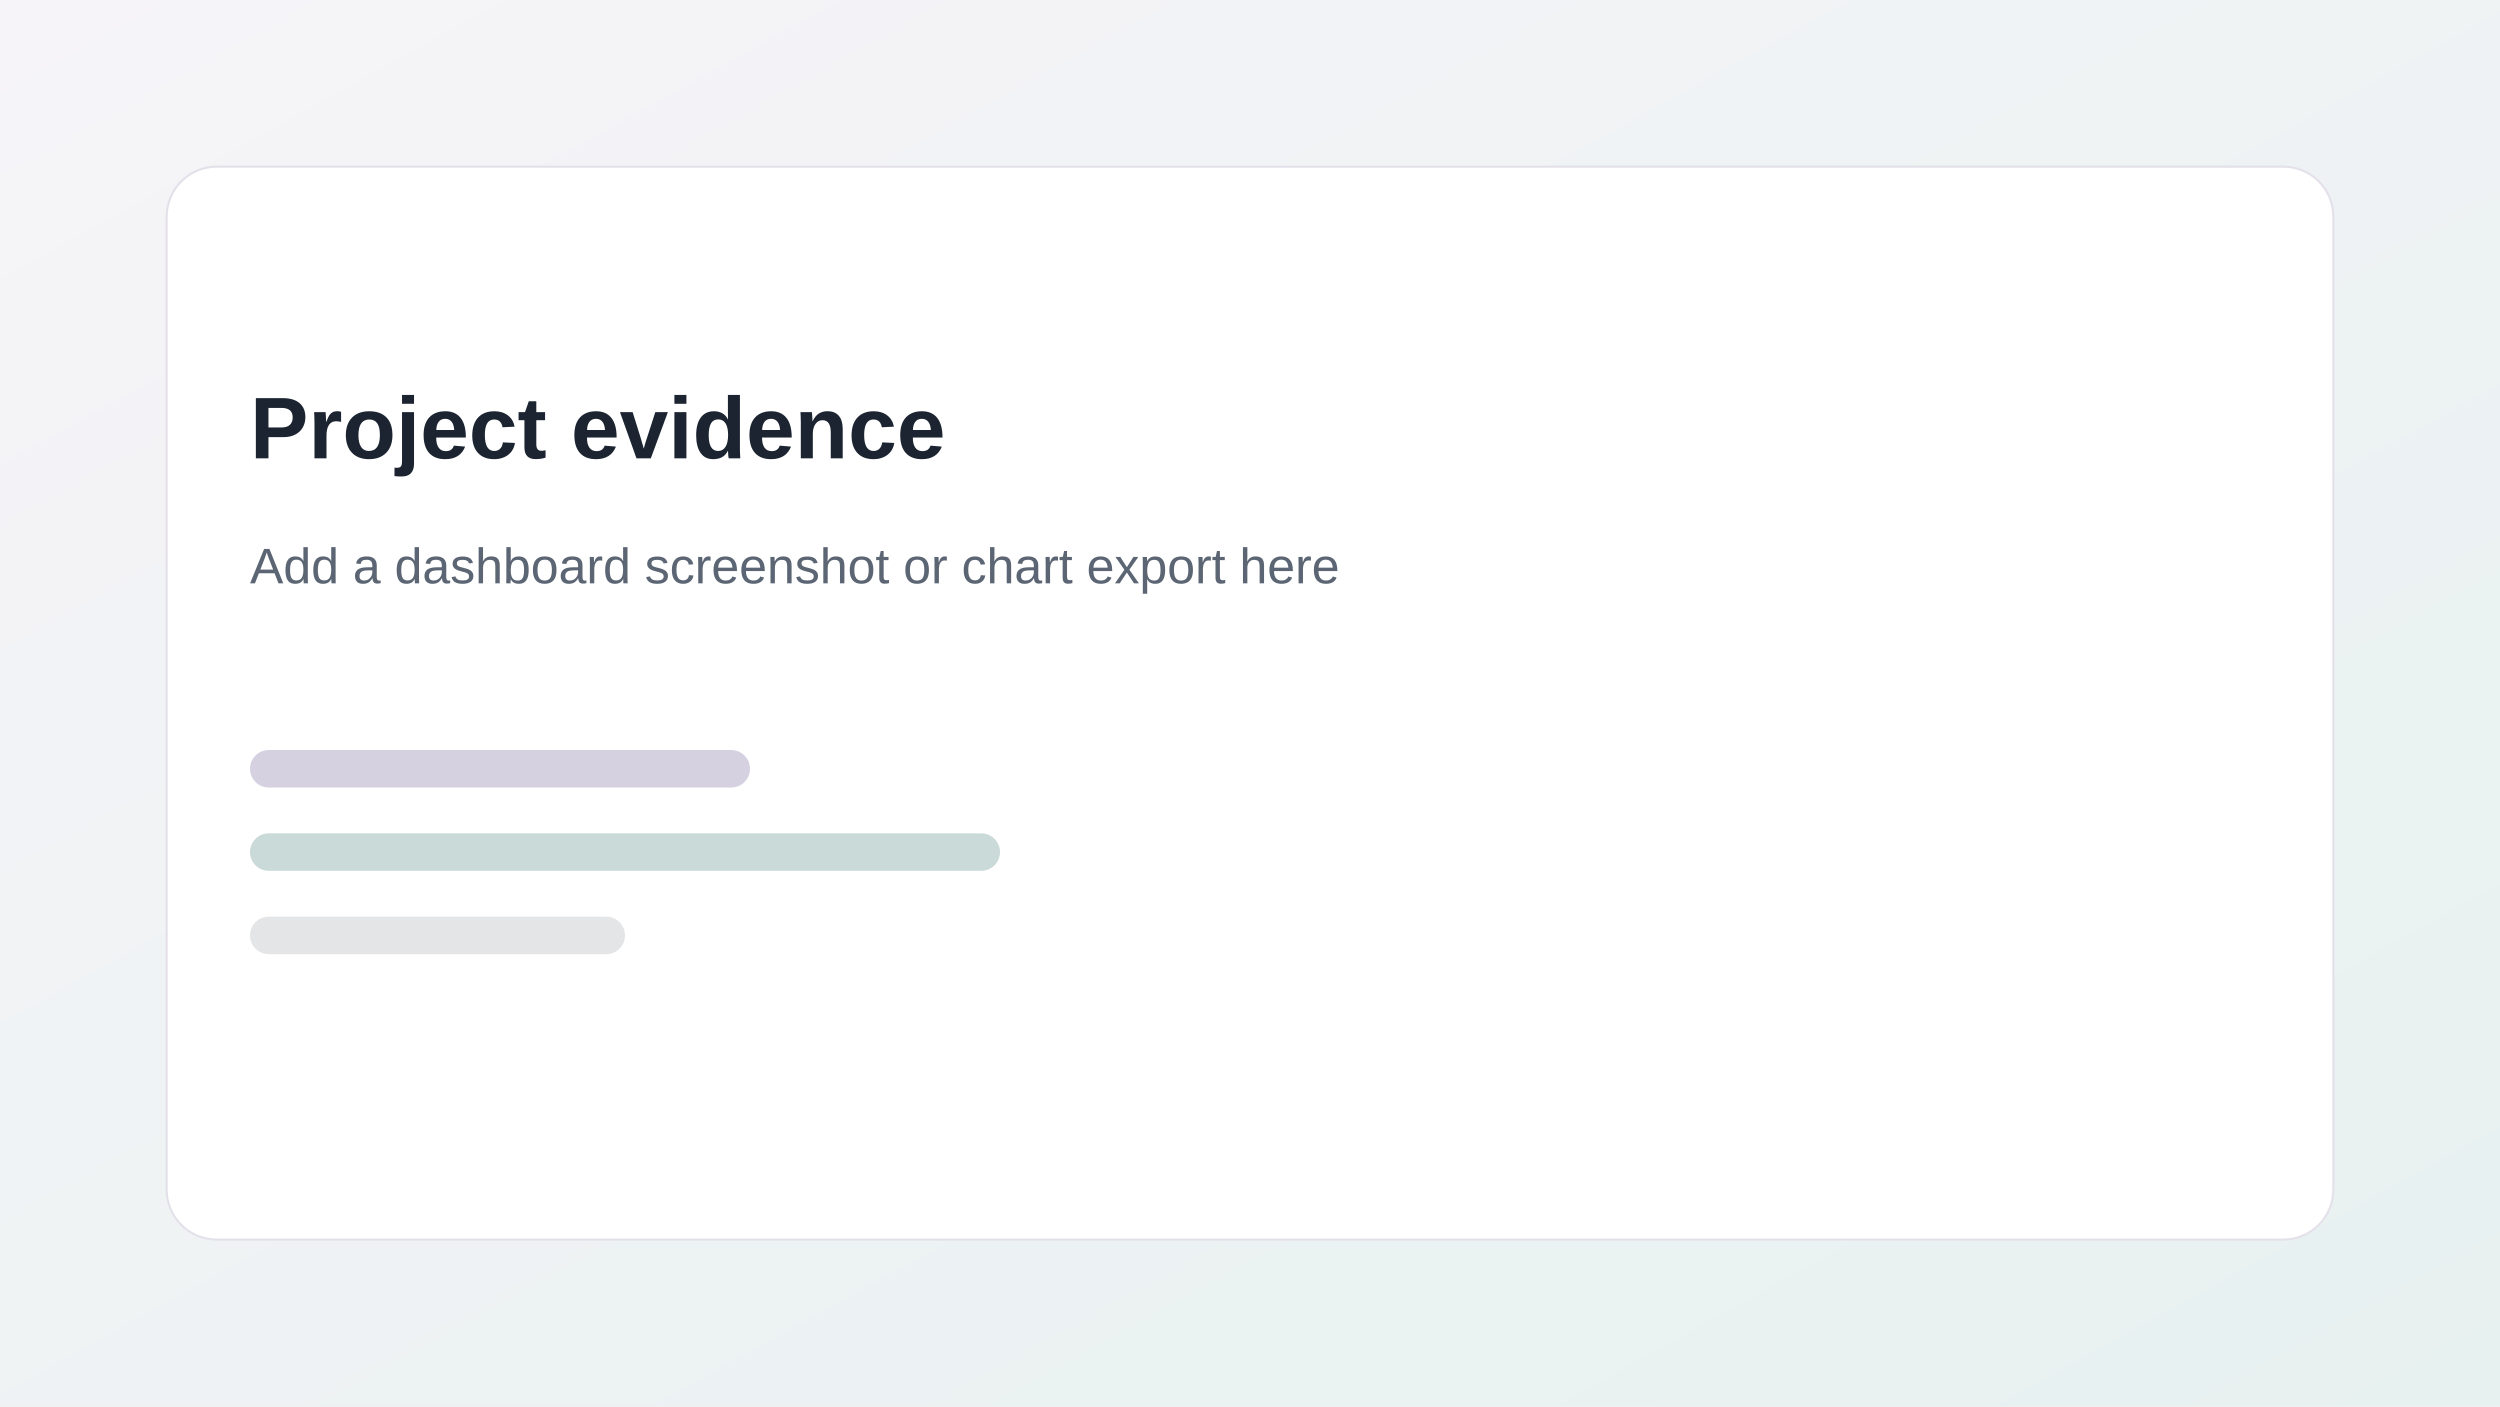
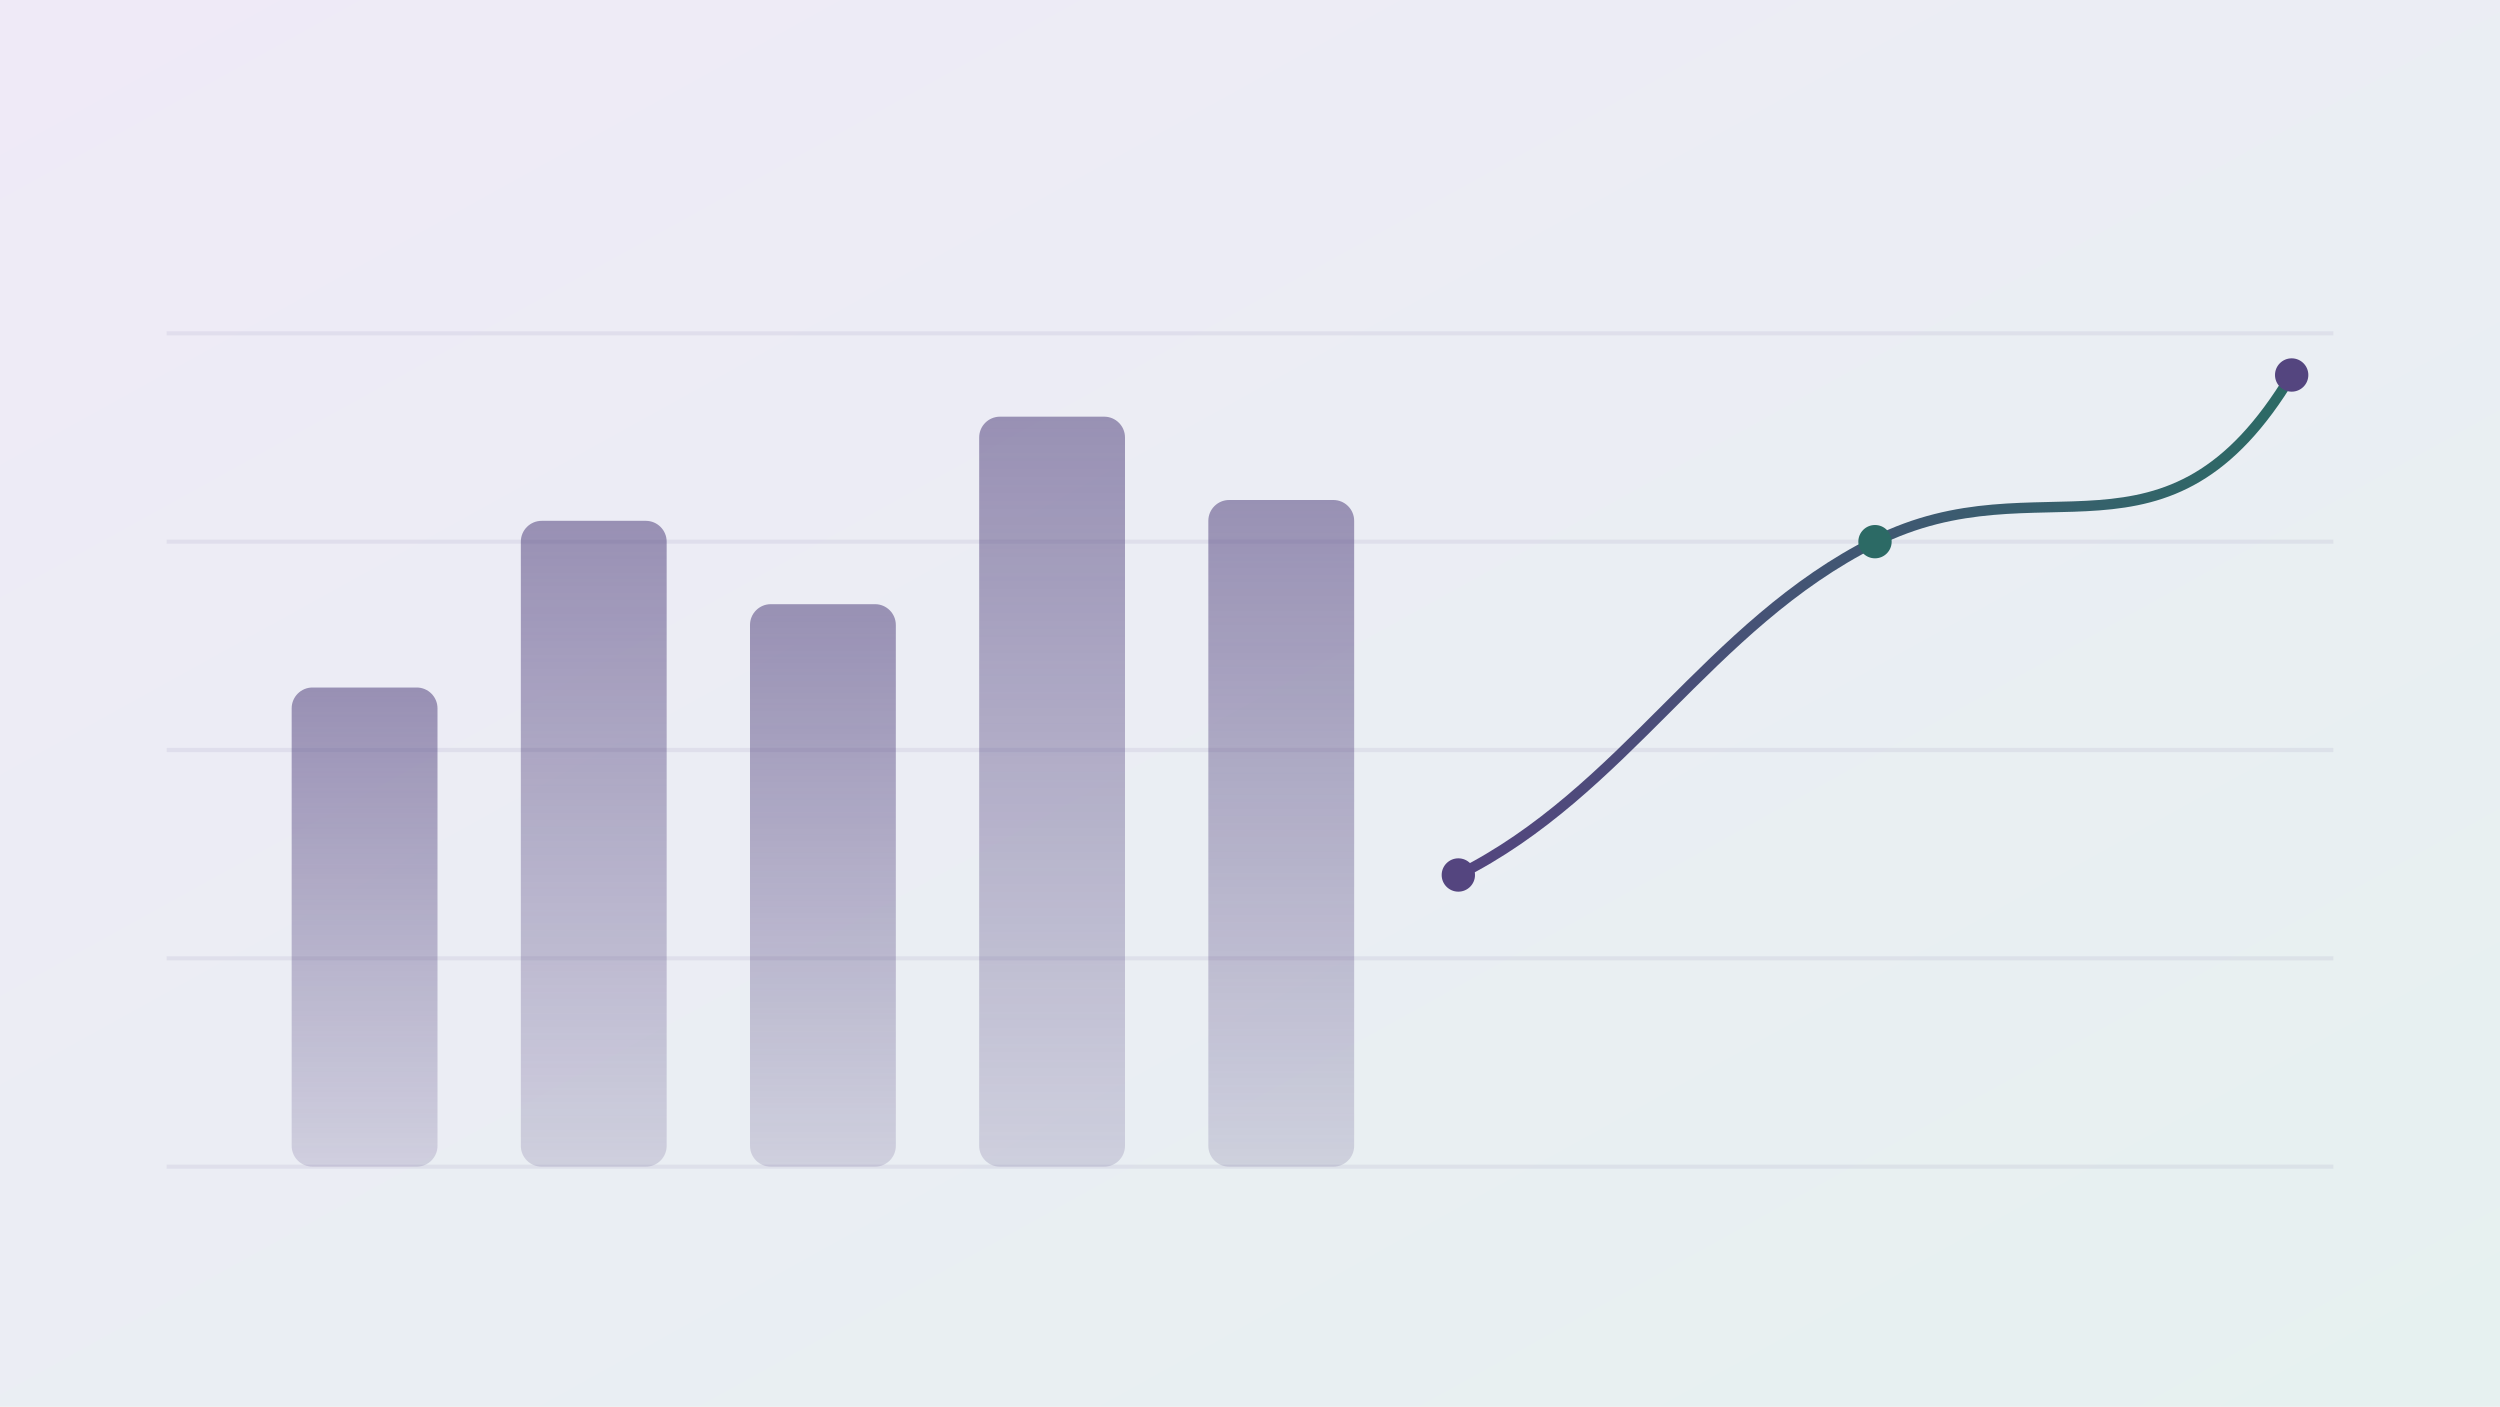
<svg xmlns="http://www.w3.org/2000/svg" width="1200" height="675" viewBox="0 0 1200 675" role="img" aria-label="Project evidence placeholder">
  <defs>
-     <linearGradient id="g" x1="0" y1="0" x2="1" y2="1">
-       <stop offset="0%" stop-color="#F6F4F8" />
-       <stop offset="100%" stop-color="#E7F1F0" />
+     <linearGradient id="bg" x1="0" y1="0" x2="1" y2="1">
+       <stop offset="0%" stop-color="#efeaf7" />
+       <stop offset="100%" stop-color="#e6f1f0" />
+     </linearGradient>
+     <linearGradient id="bar" x1="0" y1="1" x2="0" y2="0">
+       <stop offset="0%" stop-color="#54457f" stop-opacity="0.18" />
+       <stop offset="100%" stop-color="#54457f" stop-opacity="0.55" />
+     </linearGradient>
+     <linearGradient id="line" x1="0" y1="0" x2="1" y2="0">
+       <stop offset="0%" stop-color="#54457f" />
+       <stop offset="100%" stop-color="#2c6a65" />
    </linearGradient>
  </defs>
-   <rect width="1200" height="675" fill="url(#g)" />
-   <rect x="80" y="80" width="1040" height="515" rx="24" fill="#FFFFFF" stroke="#E4E0EA" />
-   <text x="120" y="220" font-family="Arial, sans-serif" font-size="42" fill="#1B2430" font-weight="700">Project evidence</text>
-   <text x="120" y="280" font-family="Arial, sans-serif" font-size="24" fill="#5B6573">Add a dashboard screenshot or chart export here</text>
-   <rect x="120" y="360" width="240" height="18" rx="9" fill="#5B4B8A" fill-opacity="0.25" />
-   <rect x="120" y="400" width="360" height="18" rx="9" fill="#2F6F6A" fill-opacity="0.25" />
-   <rect x="120" y="440" width="180" height="18" rx="9" fill="#1B2430" fill-opacity="0.12" />
+   <rect width="1200" height="675" fill="url(#bg)" />
+   <g stroke="#54457f" stroke-opacity="0.08" stroke-width="2">
+     <line x1="80" y1="160" x2="1120" y2="160" />
+     <line x1="80" y1="260" x2="1120" y2="260" />
+     <line x1="80" y1="360" x2="1120" y2="360" />
+     <line x1="80" y1="460" x2="1120" y2="460" />
+     <line x1="80" y1="560" x2="1120" y2="560" />
+   </g>
+   <rect x="140" y="330" width="70" height="230" rx="10" fill="url(#bar)" />
+   <rect x="250" y="250" width="70" height="310" rx="10" fill="url(#bar)" />
+   <rect x="360" y="290" width="70" height="270" rx="10" fill="url(#bar)" />
+   <rect x="470" y="200" width="70" height="360" rx="10" fill="url(#bar)" />
+   <rect x="580" y="240" width="70" height="320" rx="10" fill="url(#bar)" />
+   <path d="M700 420 C780 380, 820 300, 900 260 C980 220, 1040 280, 1100 180" fill="none" stroke="url(#line)" stroke-width="5" stroke-linecap="round" />
+   <circle cx="700" cy="420" r="8" fill="#54457f" />
+   <circle cx="900" cy="260" r="8" fill="#2c6a65" />
+   <circle cx="1100" cy="180" r="8" fill="#54457f" />
</svg>
